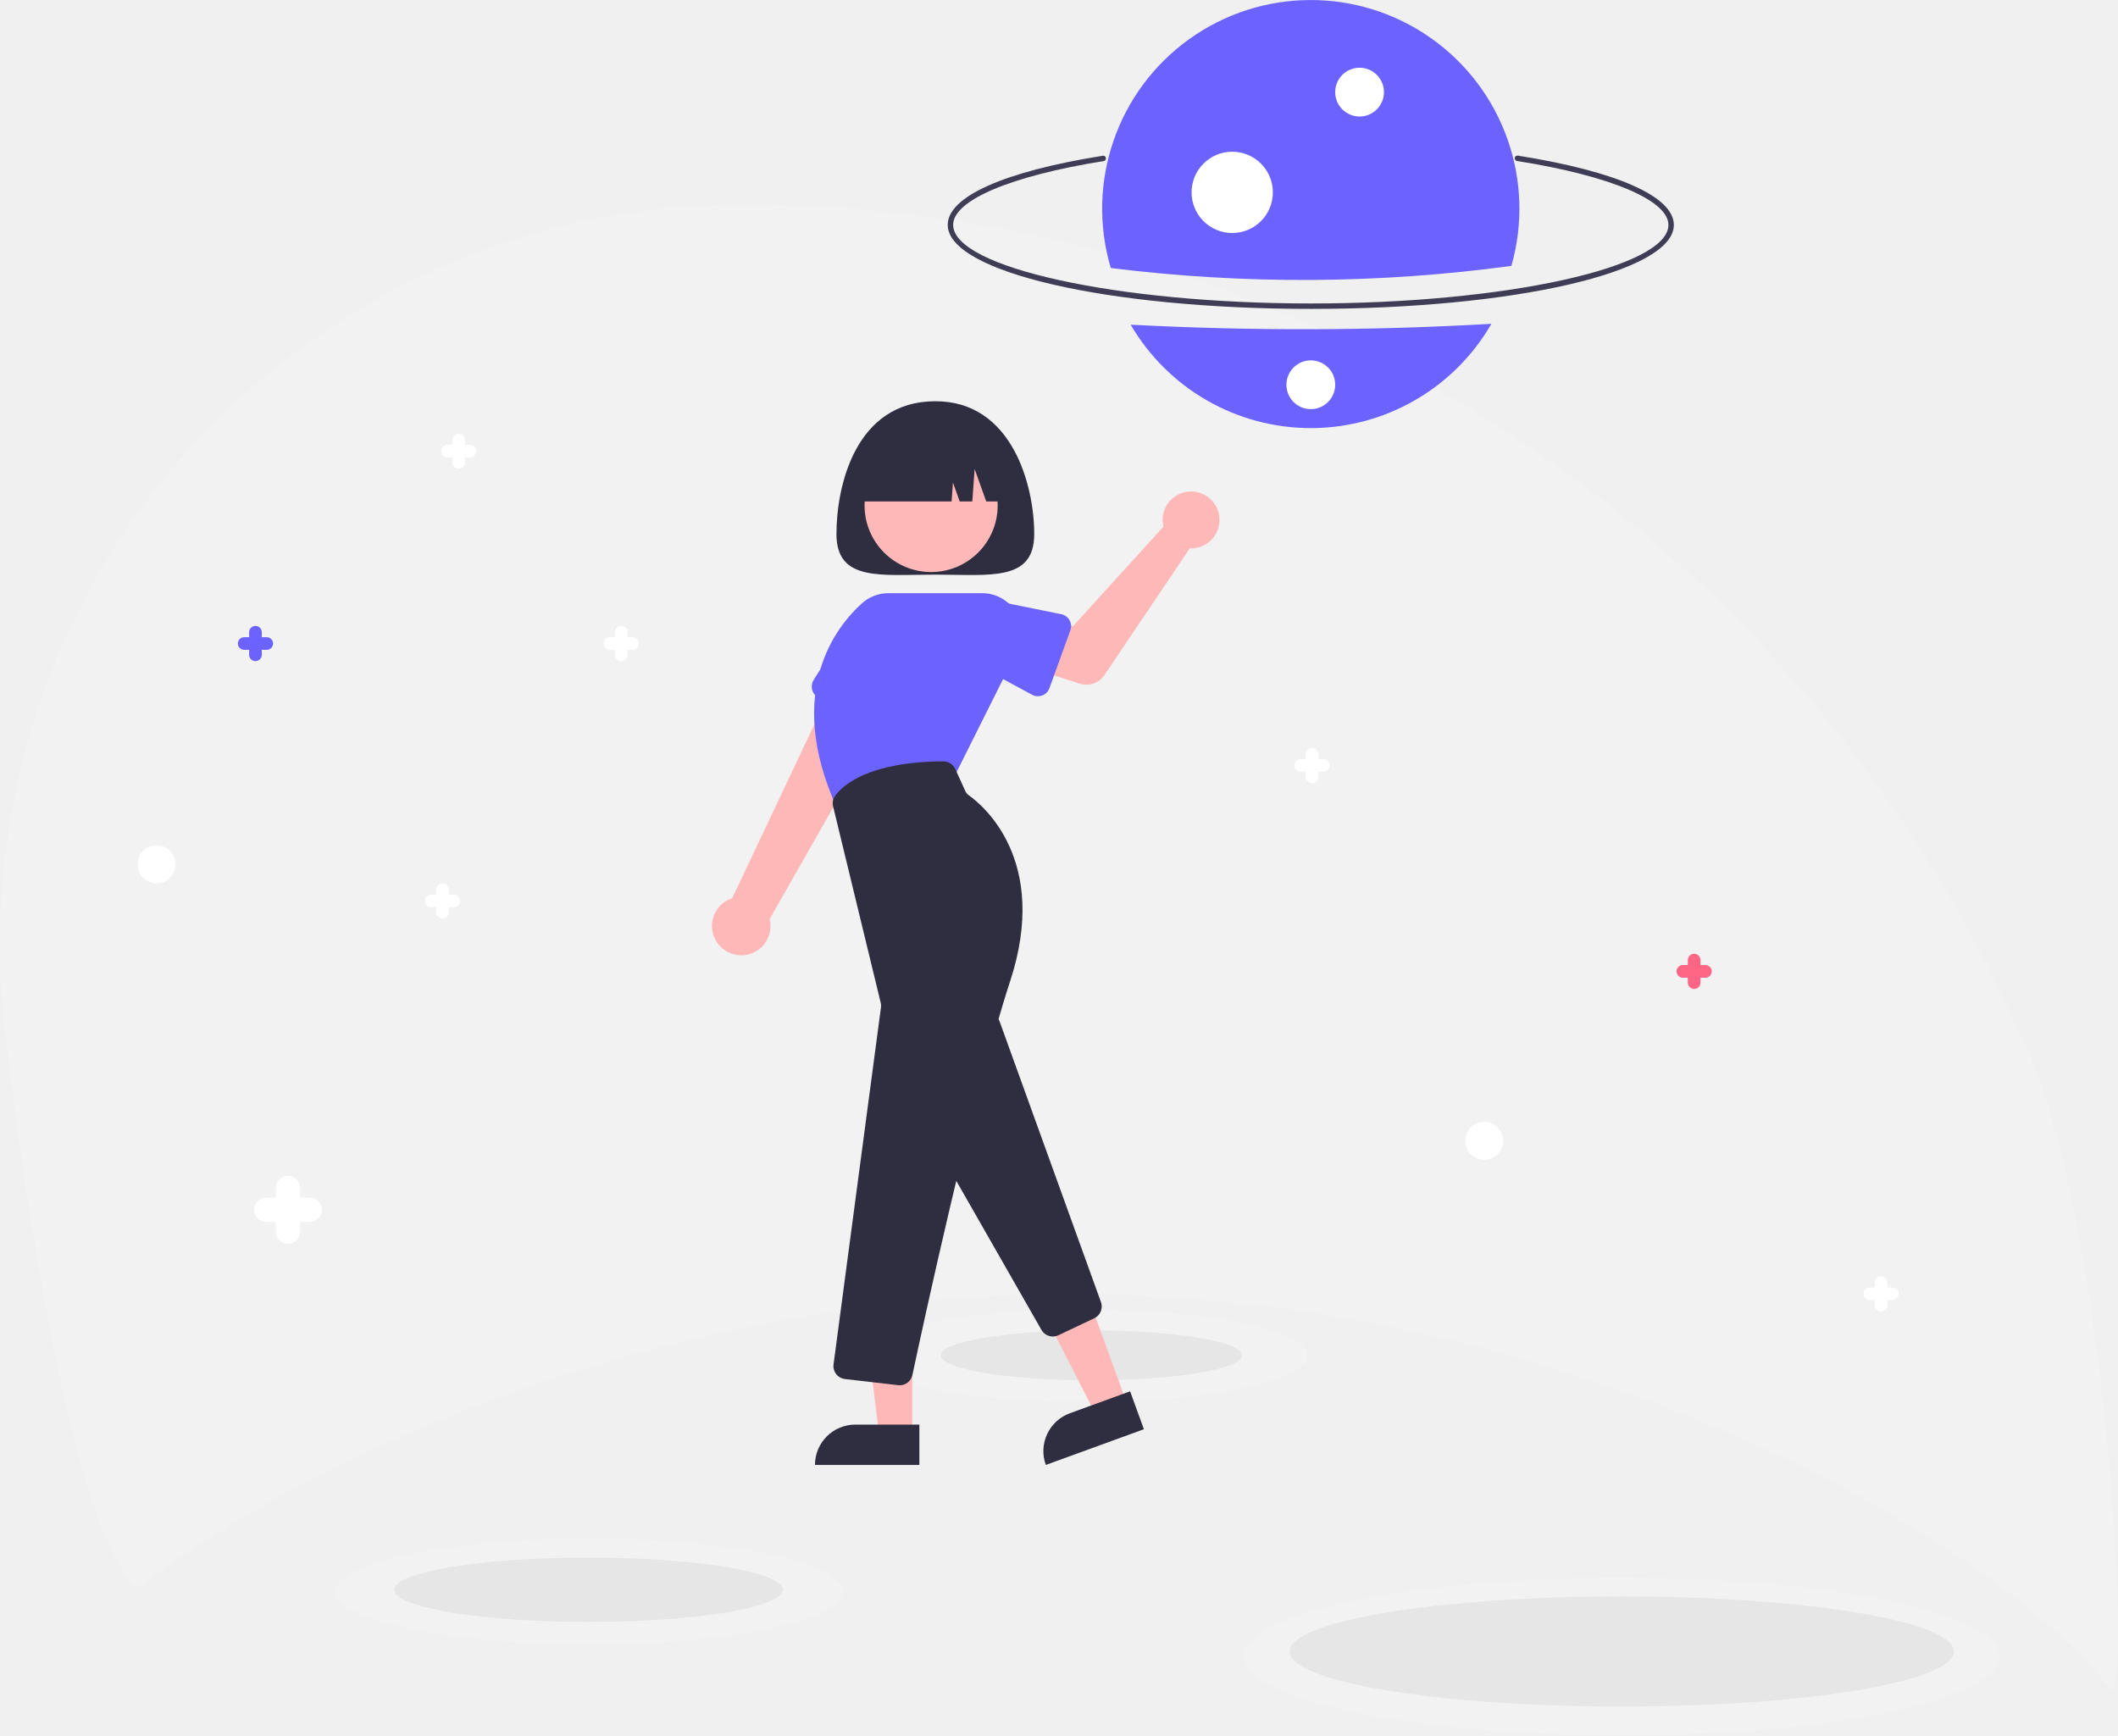
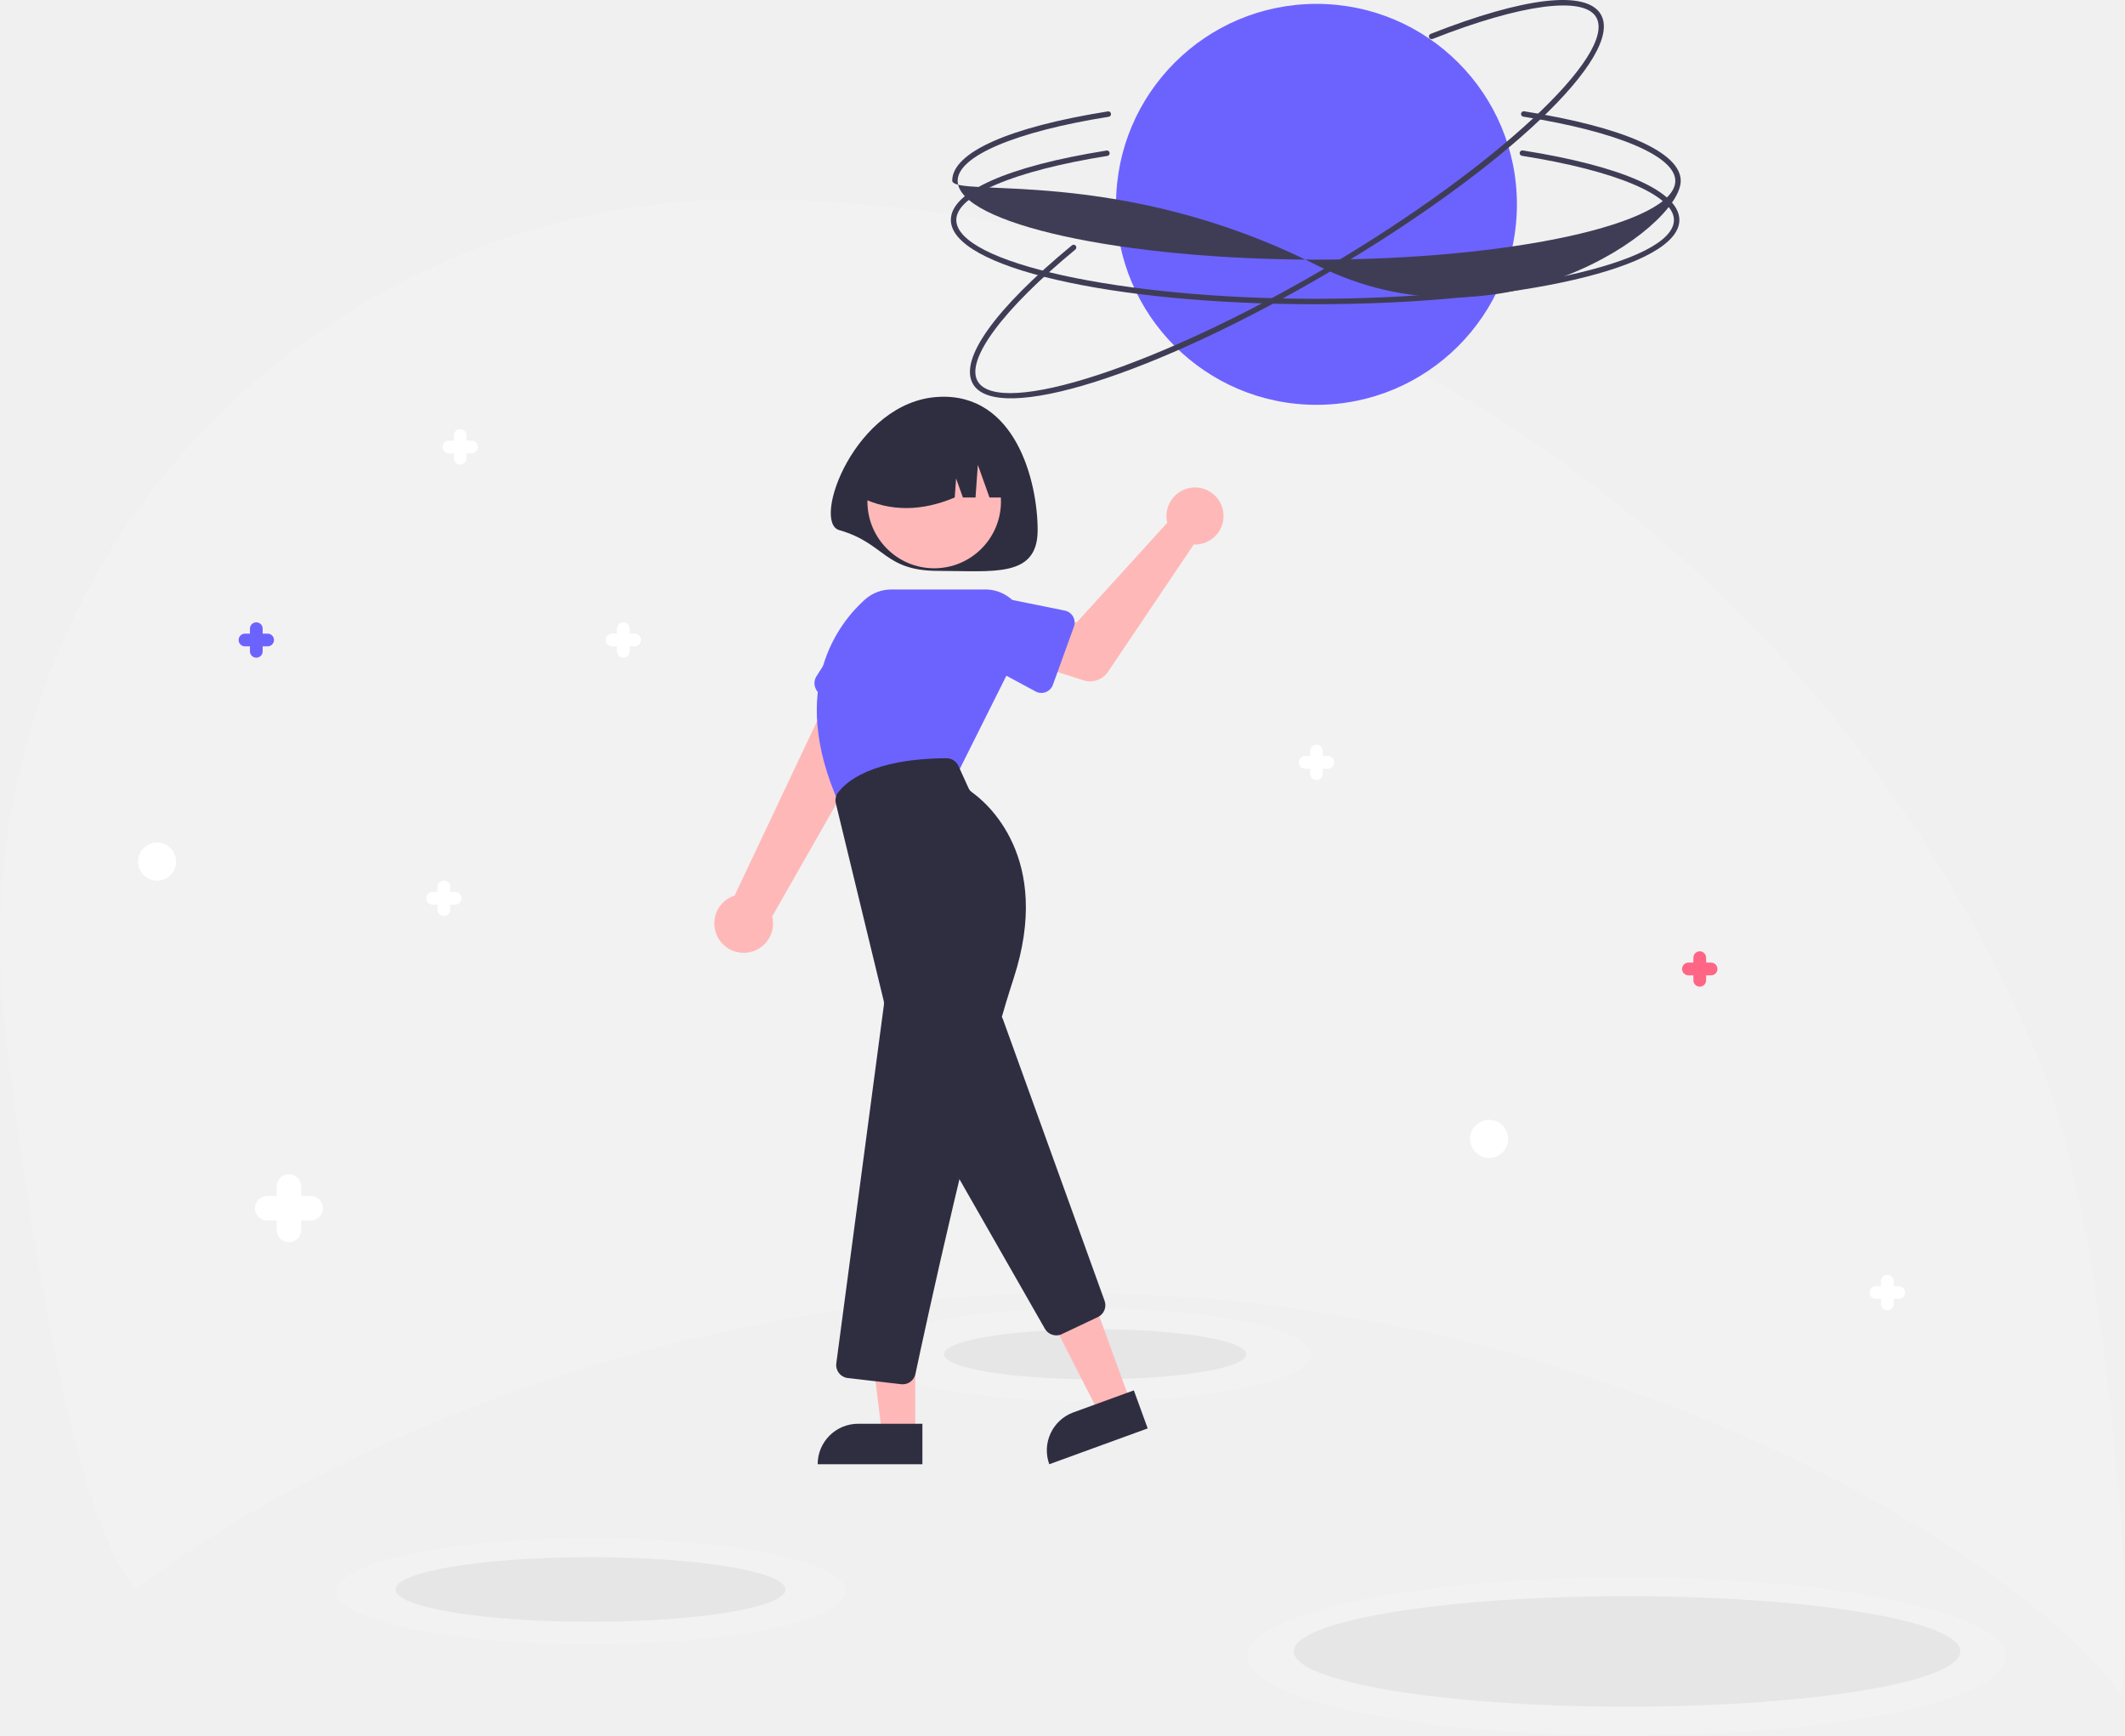
- <svg xmlns="http://www.w3.org/2000/svg" id="a440bc83-d4cf-42ba-bc9f-600e72f10f51" data-name="Layer 1" width="781.723" height="640.45" viewBox="0 0 781.723 640.45">
-   <path d="M319.931,670.934C369.269,645.357,471.26,602.451,600,602.451s230.731,42.907,280.069,68.483c48.032,24.9,86.661,54.258,104.858,78.211,6.633-9.028-3.102-169.642-30.044-233.34A516.235,516.235,0,0,0,478.82,200.25a273.27,273.27,0,0,0-194.505,80.567q-1.624,1.624-3.217,3.269c-57.017,58.899-83.64,140.844-73.92,222.242,6.92,57.952,23.976,179.165,48.074,204.866A458.813,458.813,0,0,1,319.931,670.934Z" transform="translate(-205.2132 -124.75)" fill="#f2f2f2" />
-   <ellipse cx="400.52" cy="500.35" rx="81.969" ry="17.1" fill="#f2f2f2" />
-   <path d="M689.003,238.75c-75.14-.007-133.999-13.629-133.997-31.012.001-10.422,20.858-19.719,57.222-25.506a1,1,0,1,1,.314,1.975c-34.255,5.452-55.536,14.469-55.537,23.531-.001,15.72,60.446,29.005,131.997,29.012s132.001-13.268,132.003-28.988c.001-9.101-21.414-18.143-55.888-23.598a1,1,0,1,1,.313-1.976c36.591,5.79,57.576,15.111,57.575,25.574C823.005,225.145,764.143,238.757,689.003,238.75Z" transform="translate(-205.2132 -124.75)" fill="#3f3d56" />
-   <path d="M622.524,244.582a76.983,76.983,0,0,0,133.15-.324A1211.979,1211.979,0,0,1,622.524,244.582Z" transform="translate(-205.2132 -124.75)" fill="#6c63ff" />
-   <path d="M763.047,222.88a76.997,76.997,0,1,0-147.857.786A572.233,572.233,0,0,0,763.047,222.88Z" transform="translate(-205.2132 -124.75)" fill="#6c63ff" />
-   <circle cx="501.799" cy="34" r="9" fill="#fff" />
-   <circle cx="454.794" cy="70.997" r="15" fill="#fff" />
-   <circle cx="483.799" cy="142" r="9" fill="#fff" />
-   <ellipse cx="402.84" cy="500.204" rx="55.605" ry="9.218" fill="#e6e6e6" />
-   <ellipse cx="217.52" cy="587.353" rx="93.552" ry="19.516" fill="#f2f2f2" />
-   <ellipse cx="598.52" cy="611.35" rx="139.491" ry="29.1" fill="#f2f2f2" />
-   <ellipse cx="217.235" cy="586.726" rx="71.711" ry="11.888" fill="#e6e6e6" />
-   <ellipse cx="598.551" cy="609.501" rx="122.603" ry="20.324" fill="#e6e6e6" />
-   <circle cx="57.787" cy="319" r="7" fill="#fff" />
-   <circle cx="547.787" cy="421" r="7" fill="#fff" />
-   <path d="M513.933,321.83c0,17.673,16.342,15,36.5,15s36.5,2.673,36.5-15-7.982-49-36.5-49C520.933,272.83,513.933,304.157,513.933,321.83Z" transform="translate(-205.2132 -124.75)" fill="#2f2e41" />
-   <path d="M469.207,471.483a10.743,10.743,0,0,1,6.253-15.24l41.816-88.459,19.128,13.413-47.119,82.735a10.801,10.801,0,0,1-20.078,7.551Z" transform="translate(-205.2132 -124.75)" fill="#ffb8b8" />
-   <path d="M505.039,379.529a4.812,4.812,0,0,1,.552-3.973l13.001-20.382a13.377,13.377,0,0,1,24.456,10.85l-6.549,23.353a4.817,4.817,0,0,1-6.604,3.096l-22.209-9.931A4.811,4.811,0,0,1,505.039,379.529Z" transform="translate(-205.2132 -124.75)" fill="#6c63ff" />
-   <polygon points="415.837 517.679 404.317 521.874 382.656 479.436 399.658 473.245 415.837 517.679" fill="#ffb8b8" />
-   <path d="M602.385,644.381h23.644a0,0,0,0,1,0,0v14.887a0,0,0,0,1,0,0H587.498a0,0,0,0,1,0,0v0A14.887,14.887,0,0,1,602.385,644.381Z" transform="translate(-391.6041 122.1755) rotate(-20.00652)" fill="#2f2e41" />
-   <path d="M589.601,615.585l-43.887-76.802a4.822,4.822,0,0,1,.052-4.868l19.762-32.937a4.817,4.817,0,0,1,8.661.841l37.364,103.468a4.799,4.799,0,0,1-2.469,5.99l-13.239,6.271a4.773,4.773,0,0,1-2.044.459A4.84,4.84,0,0,1,589.601,615.585Z" transform="translate(-205.2132 -124.75)" fill="#2f2e41" />
-   <circle cx="343.662" cy="186.56" r="24.561" fill="#ffb8b8" />
-   <path d="M513.94,422.561c-19.342-42.889.157-66.859,9.439-75.173a14.557,14.557,0,0,1,9.73-3.721h34.599a14.576,14.576,0,0,1,13.038,21.095l-23.13,46.259-43.488,11.96Z" transform="translate(-205.2132 -124.75)" fill="#6c63ff" />
-   <polygon points="336.698 529.276 324.438 529.275 318.606 481.987 336.7 481.988 336.698 529.276" fill="#ffb8b8" />
-   <path d="M315.681,525.772h23.644a0,0,0,0,1,0,0v14.887a0,0,0,0,1,0,0H300.794a0,0,0,0,1,0,0v0A14.887,14.887,0,0,1,315.681,525.772Z" fill="#2f2e41" />
-   <path d="M536.716,635.973l-19.629-2.264a4.818,4.818,0,0,1-4.223-5.42l17.518-131.9a3.75,3.75,0,0,0-.073-1.377l-17.608-72.645a4.761,4.761,0,0,1,.754-3.926c2.73-3.764,12.086-12.537,39.914-12.703h.03a4.834,4.834,0,0,1,4.397,2.827l3.712,8.166a3.763,3.763,0,0,0,1.253,1.513c5.11,3.617,29.862,23.918,15.328,68.489C563.806,530.54,545.504,615.587,541.98,632.191a4.791,4.791,0,0,1-4.698,3.814A4.925,4.925,0,0,1,536.716,635.973Z" transform="translate(-205.2132 -124.75)" fill="#2f2e41" />
-   <path d="M634.355,317.474a10.527,10.527,0,0,0,.273,1.635l-33.347,36.708-11.778-2.538-6.154,17.274,20.413,6.52A8,8,0,0,0,612.831,373.921l31.521-46.795a10.497,10.497,0,1,0-9.997-9.651Z" transform="translate(-205.2132 -124.75)" fill="#ffb8b8" />
-   <path d="M600.271,357.373l-7.731,21.372a4.5,4.5,0,0,1-6.366,2.431L566.226,370.429A12.497,12.497,0,0,1,574.797,346.95l22.136,4.482a4.5,4.5,0,0,1,3.337,5.941Z" transform="translate(-205.2132 -124.75)" fill="#6c63ff" />
-   <path d="M578.933,309.83v0H569.218l-4.286-12-.857,12h-4.643l-2.5-7-.5,7h-34.5v0a26,26,0,0,1,26-26h5A26,26,0,0,1,578.933,309.83Z" transform="translate(-205.2132 -124.75)" fill="#2f2e41" />
-   <path d="M319.5,566.75H316v-3.5a4.5,4.5,0,0,0-9,0v3.5h-3.5a4.5,4.5,0,0,0,0,9H307v3.5a4.5,4.5,0,0,0,9,0v-3.5h3.5a4.5,4.5,0,0,0,0-9Z" transform="translate(-205.2132 -124.75)" fill="#fff" />
-   <path d="M834.66,480.91h-1.82v-1.82a2.34,2.34,0,0,0-4.68,0v1.82h-1.82a2.34,2.34,0,0,0,0,4.68h1.82v1.82a2.34,2.34,0,0,0,4.68,0v-1.82h1.82a2.34,2.34,0,1,0,0-4.68Z" transform="translate(-205.2132 -124.75)" fill="#ff6584" />
-   <path d="M303.66,359.91h-1.82v-1.82a2.34,2.34,0,1,0-4.68,0v1.82h-1.82a2.34,2.34,0,1,0,0,4.68h1.82v1.82a2.34,2.34,0,1,0,4.68,0v-1.82h1.82a2.34,2.34,0,1,0,0-4.68Z" transform="translate(-205.2132 -124.75)" fill="#6c63ff" />
-   <path d="M438.66,359.91h-1.82v-1.82a2.34,2.34,0,1,0-4.68,0v1.82h-1.82a2.34,2.34,0,1,0,0,4.68h1.82v1.82a2.34,2.34,0,1,0,4.68,0v-1.82h1.82a2.34,2.34,0,1,0,0-4.68Z" transform="translate(-205.2132 -124.75)" fill="#fff" />
-   <path d="M903.66,599.91h-1.82v-1.82a2.34,2.34,0,0,0-4.68,0v1.82h-1.82a2.34,2.34,0,0,0,0,4.68h1.82v1.82a2.34,2.34,0,0,0,4.68,0v-1.82h1.82a2.34,2.34,0,0,0,0-4.68Z" transform="translate(-205.2132 -124.75)" fill="#fff" />
-   <path d="M693.66,404.91h-1.82v-1.82a2.34,2.34,0,0,0-4.68,0v1.82h-1.82a2.34,2.34,0,0,0,0,4.68h1.82v1.82a2.34,2.34,0,0,0,4.68,0v-1.82h1.82a2.34,2.34,0,1,0,0-4.68Z" transform="translate(-205.2132 -124.75)" fill="#fff" />
-   <path d="M372.66,454.91h-1.82v-1.82a2.34,2.34,0,1,0-4.68,0v1.82h-1.82a2.34,2.34,0,1,0,0,4.68h1.82v1.82a2.34,2.34,0,1,0,4.68,0v-1.82h1.82a2.34,2.34,0,1,0,0-4.68Z" transform="translate(-205.2132 -124.75)" fill="#fff" />
-   <path d="M378.66,288.91h-1.82v-1.82a2.34,2.34,0,1,0-4.68,0v1.82h-1.82a2.34,2.34,0,1,0,0,4.68h1.82v1.82a2.34,2.34,0,1,0,4.68,0v-1.82h1.82a2.34,2.34,0,1,0,0-4.68Z" transform="translate(-205.2132 -124.75)" fill="#fff" />
+ <svg xmlns="http://www.w3.org/2000/svg" id="ae10a506-6eba-49d2-9b2e-90865b9a3777" data-name="Layer 1" width="781.723" height="638.346" viewBox="0 0 781.723 638.346">
+   <path d="M323.856,674.907c49.338-25.576,151.33-68.483,280.069-68.483s230.731,42.907,280.069,68.483c48.032,24.9,86.661,54.258,104.858,78.211,6.633-9.028-3.102-169.642-30.044-233.34A516.235,516.235,0,0,0,482.745,204.223,273.27,273.27,0,0,0,288.24,284.79q-1.624,1.624-3.217,3.269c-57.017,58.899-83.64,140.844-73.92,222.242,6.92,57.952,23.976,179.165,48.074,204.866A458.814,458.814,0,0,1,323.856,674.907Z" transform="translate(-209.1386 -130.8269)" fill="#f2f2f2" />
+   <circle cx="484.291" cy="75.16" r="73.736" fill="#6c63ff" />
+   <ellipse cx="400.52" cy="498.246" rx="81.969" ry="17.1" fill="#f2f2f2" />
+   <path d="M692.929,242.723c-75.14-.007-133.999-13.629-133.997-31.012.001-10.422,20.858-19.719,57.222-25.506a1,1,0,1,1,.331,1.972l-.004.001-.013.002c-34.255,5.452-55.536,14.469-55.537,23.531-.001,15.72,60.446,29.005,131.997,29.012s132.001-13.268,132.003-28.988c.001-9.101-21.414-18.143-55.888-23.598a1,1,0,1,1,.302-1.977l.003.001.007.001c36.591,5.79,57.576,15.111,57.575,25.574C826.93,229.118,768.069,242.73,692.929,242.723Z" transform="translate(-209.1386 -130.8269)" fill="#3f3d56" />
+   <path d="M698.284,230.811c-64.749,38.126-122.378,56.258-131.199,41.278-5.288-8.981,7.966-27.576,36.363-51.017a1,1,0,1,1,1.286,1.532l-.003.002-.01.008c-26.75,22.082-40.511,40.65-35.913,48.459,7.976,13.546,66.804-5.682,128.46-41.987s107.008-78.42,99.031-91.966c-4.618-7.842-27.659-4.766-60.132,8.028a1,1,0,1,1-.743-1.857l.003-.001.007-.003c34.467-13.58,57.28-16.198,62.588-7.182C806.845,151.086,763.033,192.685,698.284,230.811Z" transform="translate(-209.1386 -130.8269)" fill="#3f3d56" />
+   <ellipse cx="402.84" cy="498.099" rx="55.605" ry="9.218" fill="#e6e6e6" />
+   <ellipse cx="217.52" cy="585.249" rx="93.552" ry="19.516" fill="#f2f2f2" />
+   <ellipse cx="598.52" cy="609.246" rx="139.491" ry="29.1" fill="#f2f2f2" />
+   <ellipse cx="217.235" cy="584.622" rx="71.711" ry="11.888" fill="#e6e6e6" />
+   <ellipse cx="598.551" cy="607.397" rx="122.603" ry="20.324" fill="#e6e6e6" />
+   <circle cx="57.787" cy="316.896" r="7" fill="#fff" />
+   <circle cx="547.787" cy="418.896" r="7" fill="#fff" />
+   <path d="M517.858,325.803c16.995,4.85,16.342,15,36.5,15s36.5,2.673,36.5-15-8.023-50.527-36.5-49C523.709,278.446,507.554,322.863,517.858,325.803Z" transform="translate(-209.1386 -130.8269)" fill="#2f2e41" />
+   <path d="M473.133,475.456a10.743,10.743,0,0,1,6.253-15.24l41.816-88.459,19.128,13.413L493.211,467.905a10.801,10.801,0,0,1-20.078,7.551Z" transform="translate(-209.1386 -130.8269)" fill="#ffb8b8" />
+   <path d="M508.965,383.502a4.812,4.812,0,0,1,.552-3.973l13.001-20.382A13.377,13.377,0,0,1,546.974,369.997l-6.549,23.353a4.817,4.817,0,0,1-6.604,3.096l-22.209-9.931A4.812,4.812,0,0,1,508.965,383.502Z" transform="translate(-209.1386 -130.8269)" fill="#6c63ff" />
+   <polygon points="415.837 515.575 404.317 519.77 382.656 477.332 399.658 471.141 415.837 515.575" fill="#ffb8b8" />
+   <path d="M604.028,650.301l22.217-8.089h0l5.093,13.988h0L595.133,669.383h0A14.887,14.887,0,0,1,604.028,650.301Z" transform="translate(-209.1386 -130.8269)" fill="#2f2e41" />
+   <path d="M593.526,619.558l-43.887-76.802a4.822,4.822,0,0,1,.052-4.868l19.762-32.937a4.817,4.817,0,0,1,8.661.841l37.364,103.468a4.799,4.799,0,0,1-2.469,5.99l-13.239,6.271a4.773,4.773,0,0,1-2.044.459A4.84,4.84,0,0,1,593.526,619.558Z" transform="translate(-209.1386 -130.8269)" fill="#2f2e41" />
+   <circle cx="343.662" cy="184.456" r="24.561" fill="#ffb8b8" />
+   <path d="M517.865,426.534c-19.342-42.889.157-66.859,9.439-75.173a14.557,14.557,0,0,1,9.73-3.721H571.634A14.576,14.576,0,0,1,584.671,368.734l-23.13,46.259-43.488,11.96Z" transform="translate(-209.1386 -130.8269)" fill="#6c63ff" />
+   <polygon points="336.698 527.172 324.438 527.171 318.606 479.883 336.7 479.884 336.698 527.172" fill="#ffb8b8" />
+   <path d="M524.82,654.495H548.463V669.382H509.933a14.887,14.887,0,0,1,14.887-14.887Z" transform="translate(-209.1386 -130.8269)" fill="#2f2e41" />
+   <path d="M540.642,639.946l-19.629-2.264a4.818,4.818,0,0,1-4.233-5.339c.003-.027.006-.054.01-.081l17.518-131.9a3.75,3.75,0,0,0-.073-1.377l-17.608-72.645a4.761,4.761,0,0,1,.754-3.926c2.73-3.764,12.086-12.537,39.914-12.703h.03a4.834,4.834,0,0,1,4.397,2.827l3.712,8.166a3.763,3.763,0,0,0,1.253,1.513c5.11,3.617,29.862,23.918,15.328,68.489-14.285,43.807-32.587,128.855-36.111,145.459a4.791,4.791,0,0,1-4.698,3.814A4.918,4.918,0,0,1,540.642,639.946Z" transform="translate(-209.1386 -130.8269)" fill="#2f2e41" />
+   <path d="M638.28,321.447a10.528,10.528,0,0,0,.273,1.635L605.206,359.79,593.428,357.252l-6.154,17.274,20.413,6.52a8,8,0,0,0,9.069-3.151l31.521-46.795a10.497,10.497,0,1,0-9.997-9.651Z" transform="translate(-209.1386 -130.8269)" fill="#ffb8b8" />
+   <path d="M604.196,361.346,596.465,382.718a4.5,4.5,0,0,1-6.366,2.431L570.151,374.402a12.497,12.497,0,0,1,8.571-23.479l22.136,4.482a4.5,4.5,0,0,1,3.337,5.941Z" transform="translate(-209.1386 -130.8269)" fill="#6c63ff" />
+   <path d="M582.858,313.803h-9.714l-4.286-12-.857,12h-4.643l-2.5-7-.5,7c-12.15,5.127-23.668,5.268-34.5,0a26,26,0,0,1,26-26h5A26,26,0,0,1,582.858,313.803Z" transform="translate(-209.1386 -130.8269)" fill="#2f2e41" />
+   <path d="M323.425,570.723h-3.5v-3.5a4.5,4.5,0,0,0-9,0v3.5h-3.5a4.5,4.5,0,0,0,0,9h3.5v3.5a4.5,4.5,0,0,0,9,0v-3.5h3.5a4.5,4.5,0,0,0,0-9Z" transform="translate(-209.1386 -130.8269)" fill="#fff" />
+   <path d="M838.585,484.883h-1.82v-1.82a2.34,2.34,0,0,0-4.68,0v1.82h-1.82a2.34,2.34,0,0,0,0,4.68h1.82v1.82a2.34,2.34,0,0,0,4.68,0v-1.82h1.82a2.34,2.34,0,0,0,.008-4.68Z" transform="translate(-209.1386 -130.8269)" fill="#ff6584" />
+   <path d="M307.585,363.883h-1.82v-1.82a2.34,2.34,0,0,0-4.68-.009v1.829h-1.82a2.34,2.34,0,0,0-.008,4.68h1.828v1.82a2.34,2.34,0,0,0,4.68.009v-1.829h1.82a2.34,2.34,0,0,0,.013-4.68h-.005Z" transform="translate(-209.1386 -130.8269)" fill="#6c63ff" />
+   <path d="M442.585,363.883h-1.82v-1.82a2.34,2.34,0,0,0-4.68-.009v1.829h-1.82a2.34,2.34,0,0,0-.008,4.68h1.828v1.82a2.34,2.34,0,0,0,4.68.009v-1.829h1.82a2.34,2.34,0,0,0,.013-4.68h-.005Z" transform="translate(-209.1386 -130.8269)" fill="#fff" />
+   <path d="M907.585,603.883h-1.82v-1.82a2.34,2.34,0,0,0-4.68,0v1.82h-1.82a2.34,2.34,0,0,0,0,4.68h1.82v1.82a2.34,2.34,0,0,0,4.68,0v-1.82h1.82a2.34,2.34,0,0,0,0-4.68Z" transform="translate(-209.1386 -130.8269)" fill="#fff" />
+   <path d="M697.585,408.883h-1.82v-1.82a2.34,2.34,0,0,0-4.68,0v1.82h-1.82a2.34,2.34,0,0,0,0,4.68h1.82v1.82a2.34,2.34,0,0,0,4.68,0v-1.82h1.82a2.34,2.34,0,1,0,.008-4.68Z" transform="translate(-209.1386 -130.8269)" fill="#fff" />
+   <path d="M376.585,458.883h-1.82v-1.82a2.34,2.34,0,0,0-4.68-.009v1.829h-1.82a2.34,2.34,0,1,0-.008,4.68h1.828v1.82a2.34,2.34,0,0,0,4.68.009v-1.829h1.82a2.34,2.34,0,0,0,.008-4.68Z" transform="translate(-209.1386 -130.8269)" fill="#fff" />
+   <path d="M382.585,292.883h-1.82v-1.82a2.34,2.34,0,0,0-4.68-.009v1.829h-1.82a2.34,2.34,0,0,0-.008,4.68h1.828v1.82a2.34,2.34,0,0,0,4.68.009v-1.829h1.82a2.34,2.34,0,0,0,.008-4.68h0Z" transform="translate(-209.1386 -130.8269)" fill="#fff" />
+   <path d="M693.427,228.326c-72.436-36.59-133.18-24.701-133.997-31.012.001-10.422,20.858-19.719,57.222-25.506a1,1,0,1,1,.331,1.972l-.004.001-.013.002c-34.255,5.452-55.536,14.469-55.537,23.531-.001,15.72,60.446,29.005,131.997,29.012S825.428,213.058,825.429,197.338c.001-9.101-21.414-18.143-55.888-23.598a1,1,0,1,1,.302-1.977l.003.001.007.001c36.591,5.79,57.576,15.111,57.575,25.574C827.428,214.722,760.496,262.205,693.427,228.326Z" transform="translate(-209.1386 -130.8269)" fill="#3f3d56" />
</svg>
